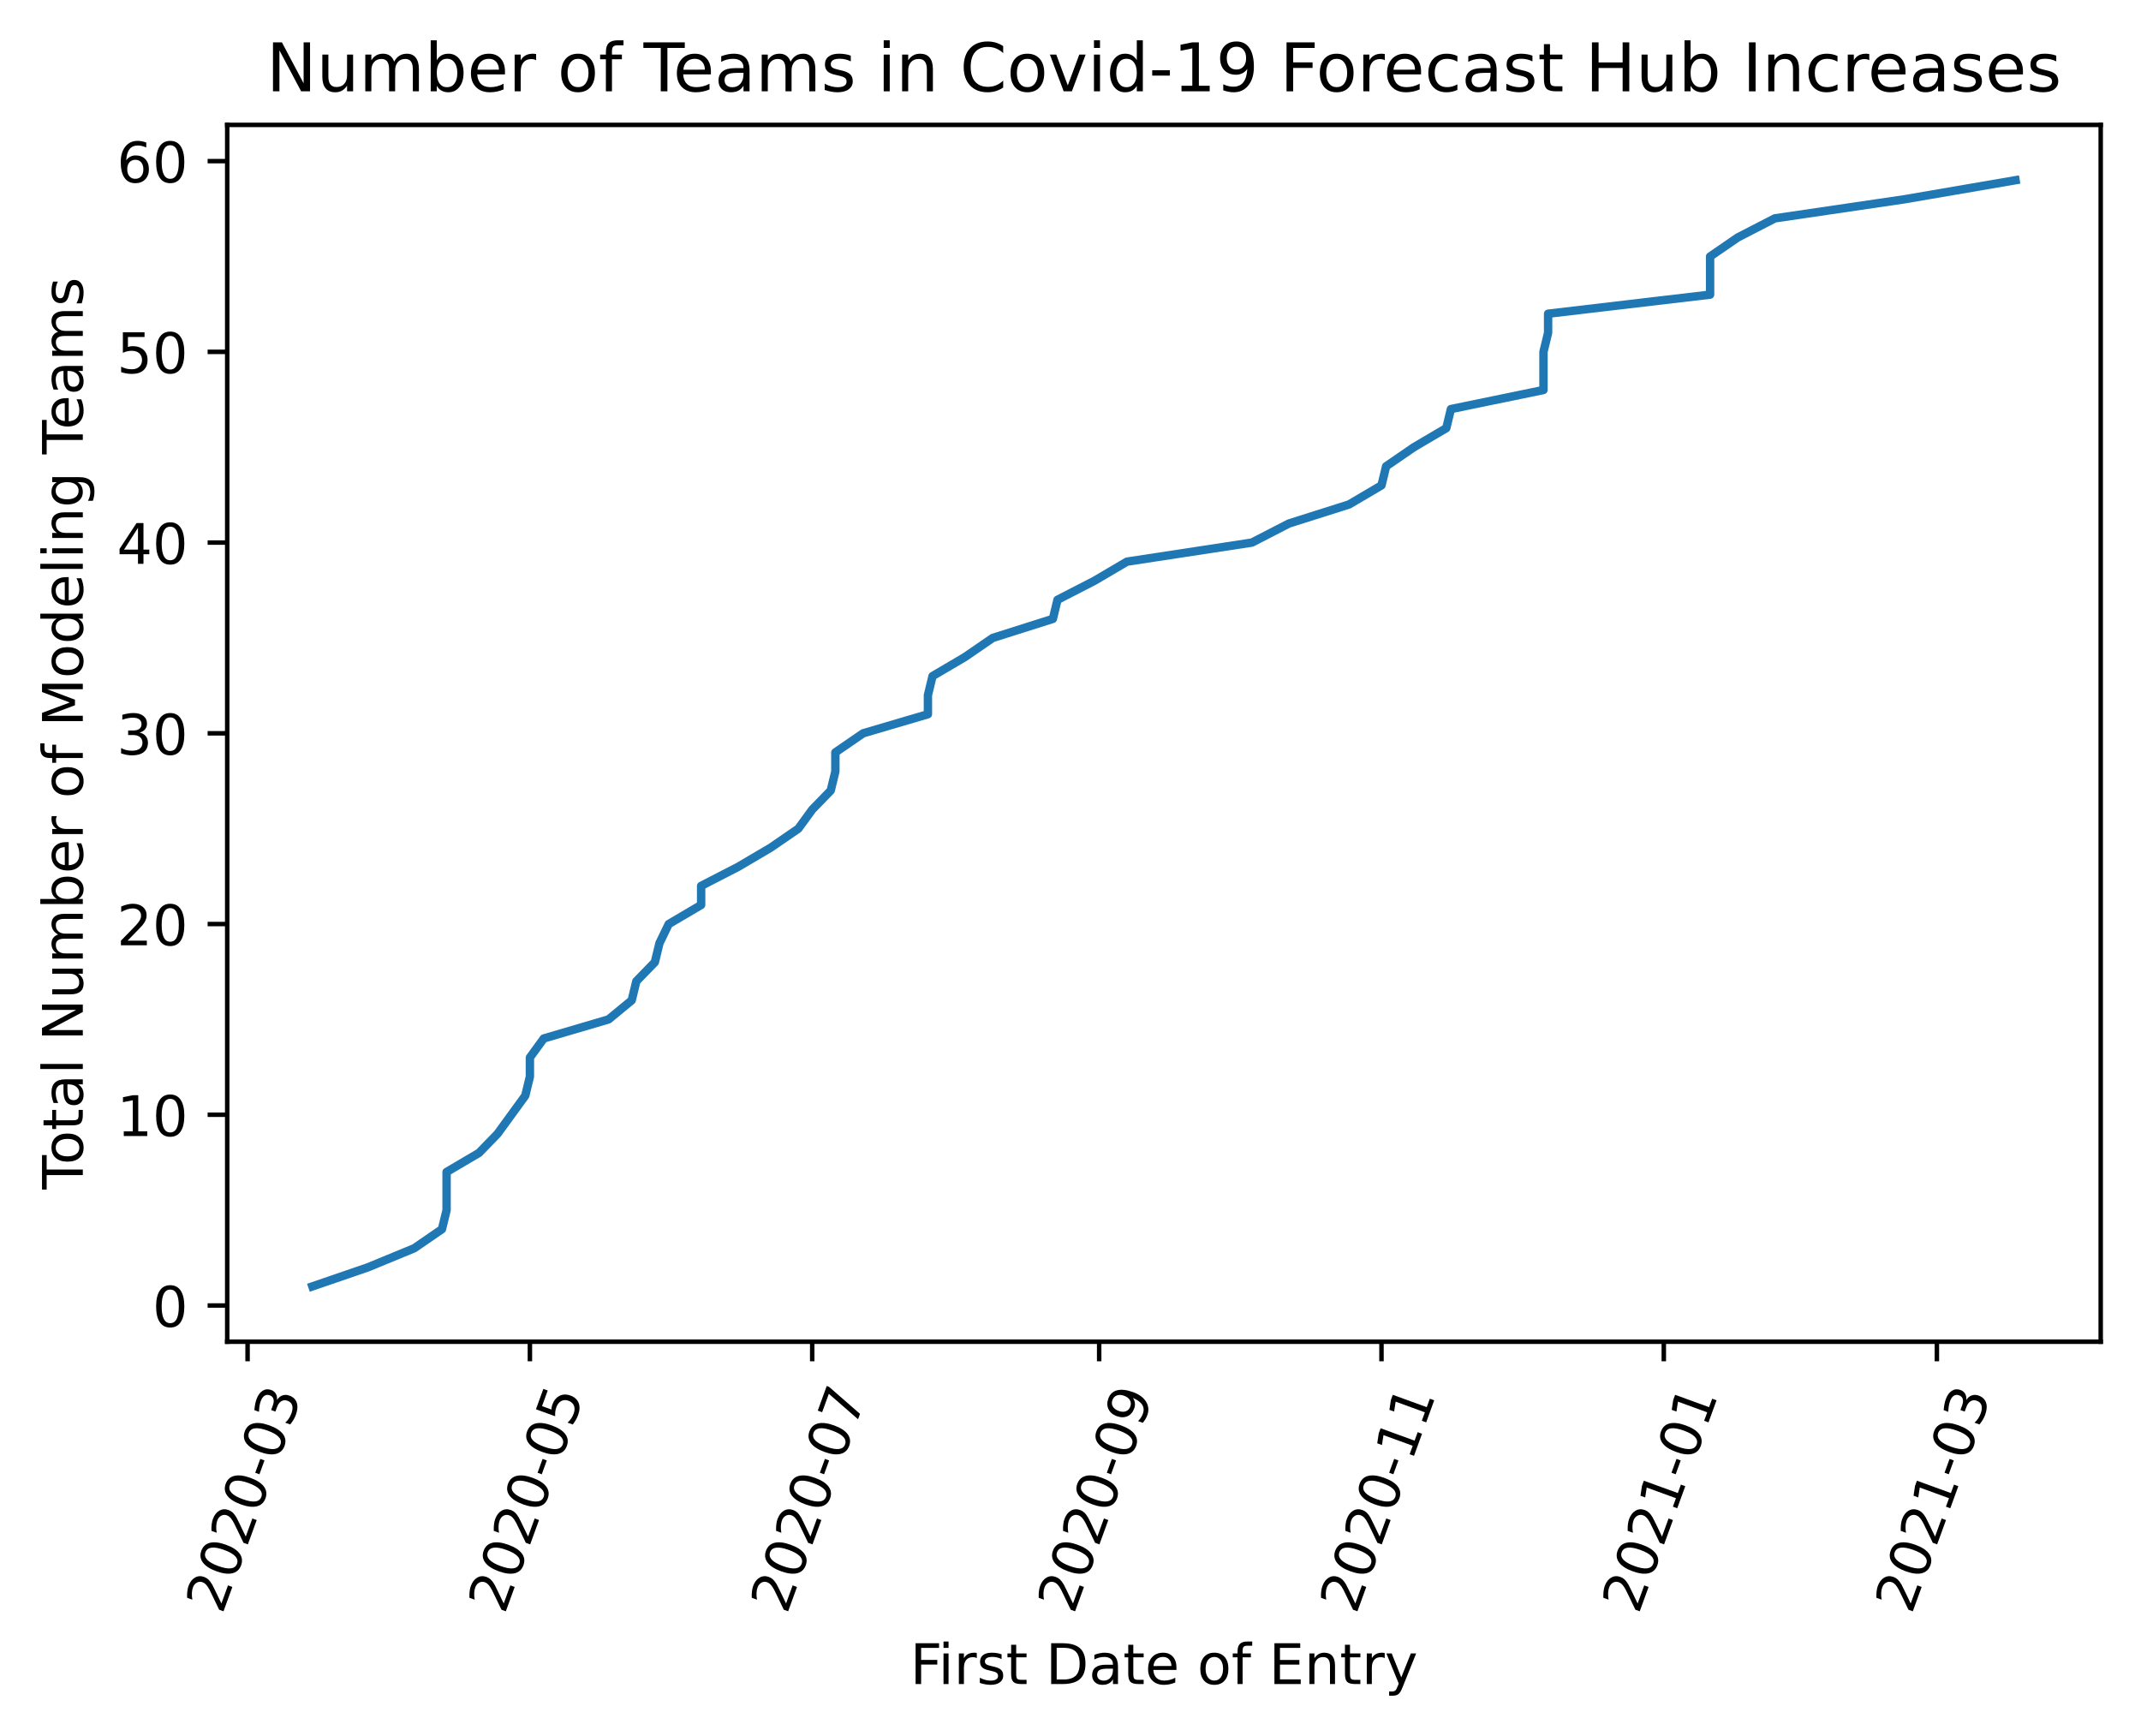
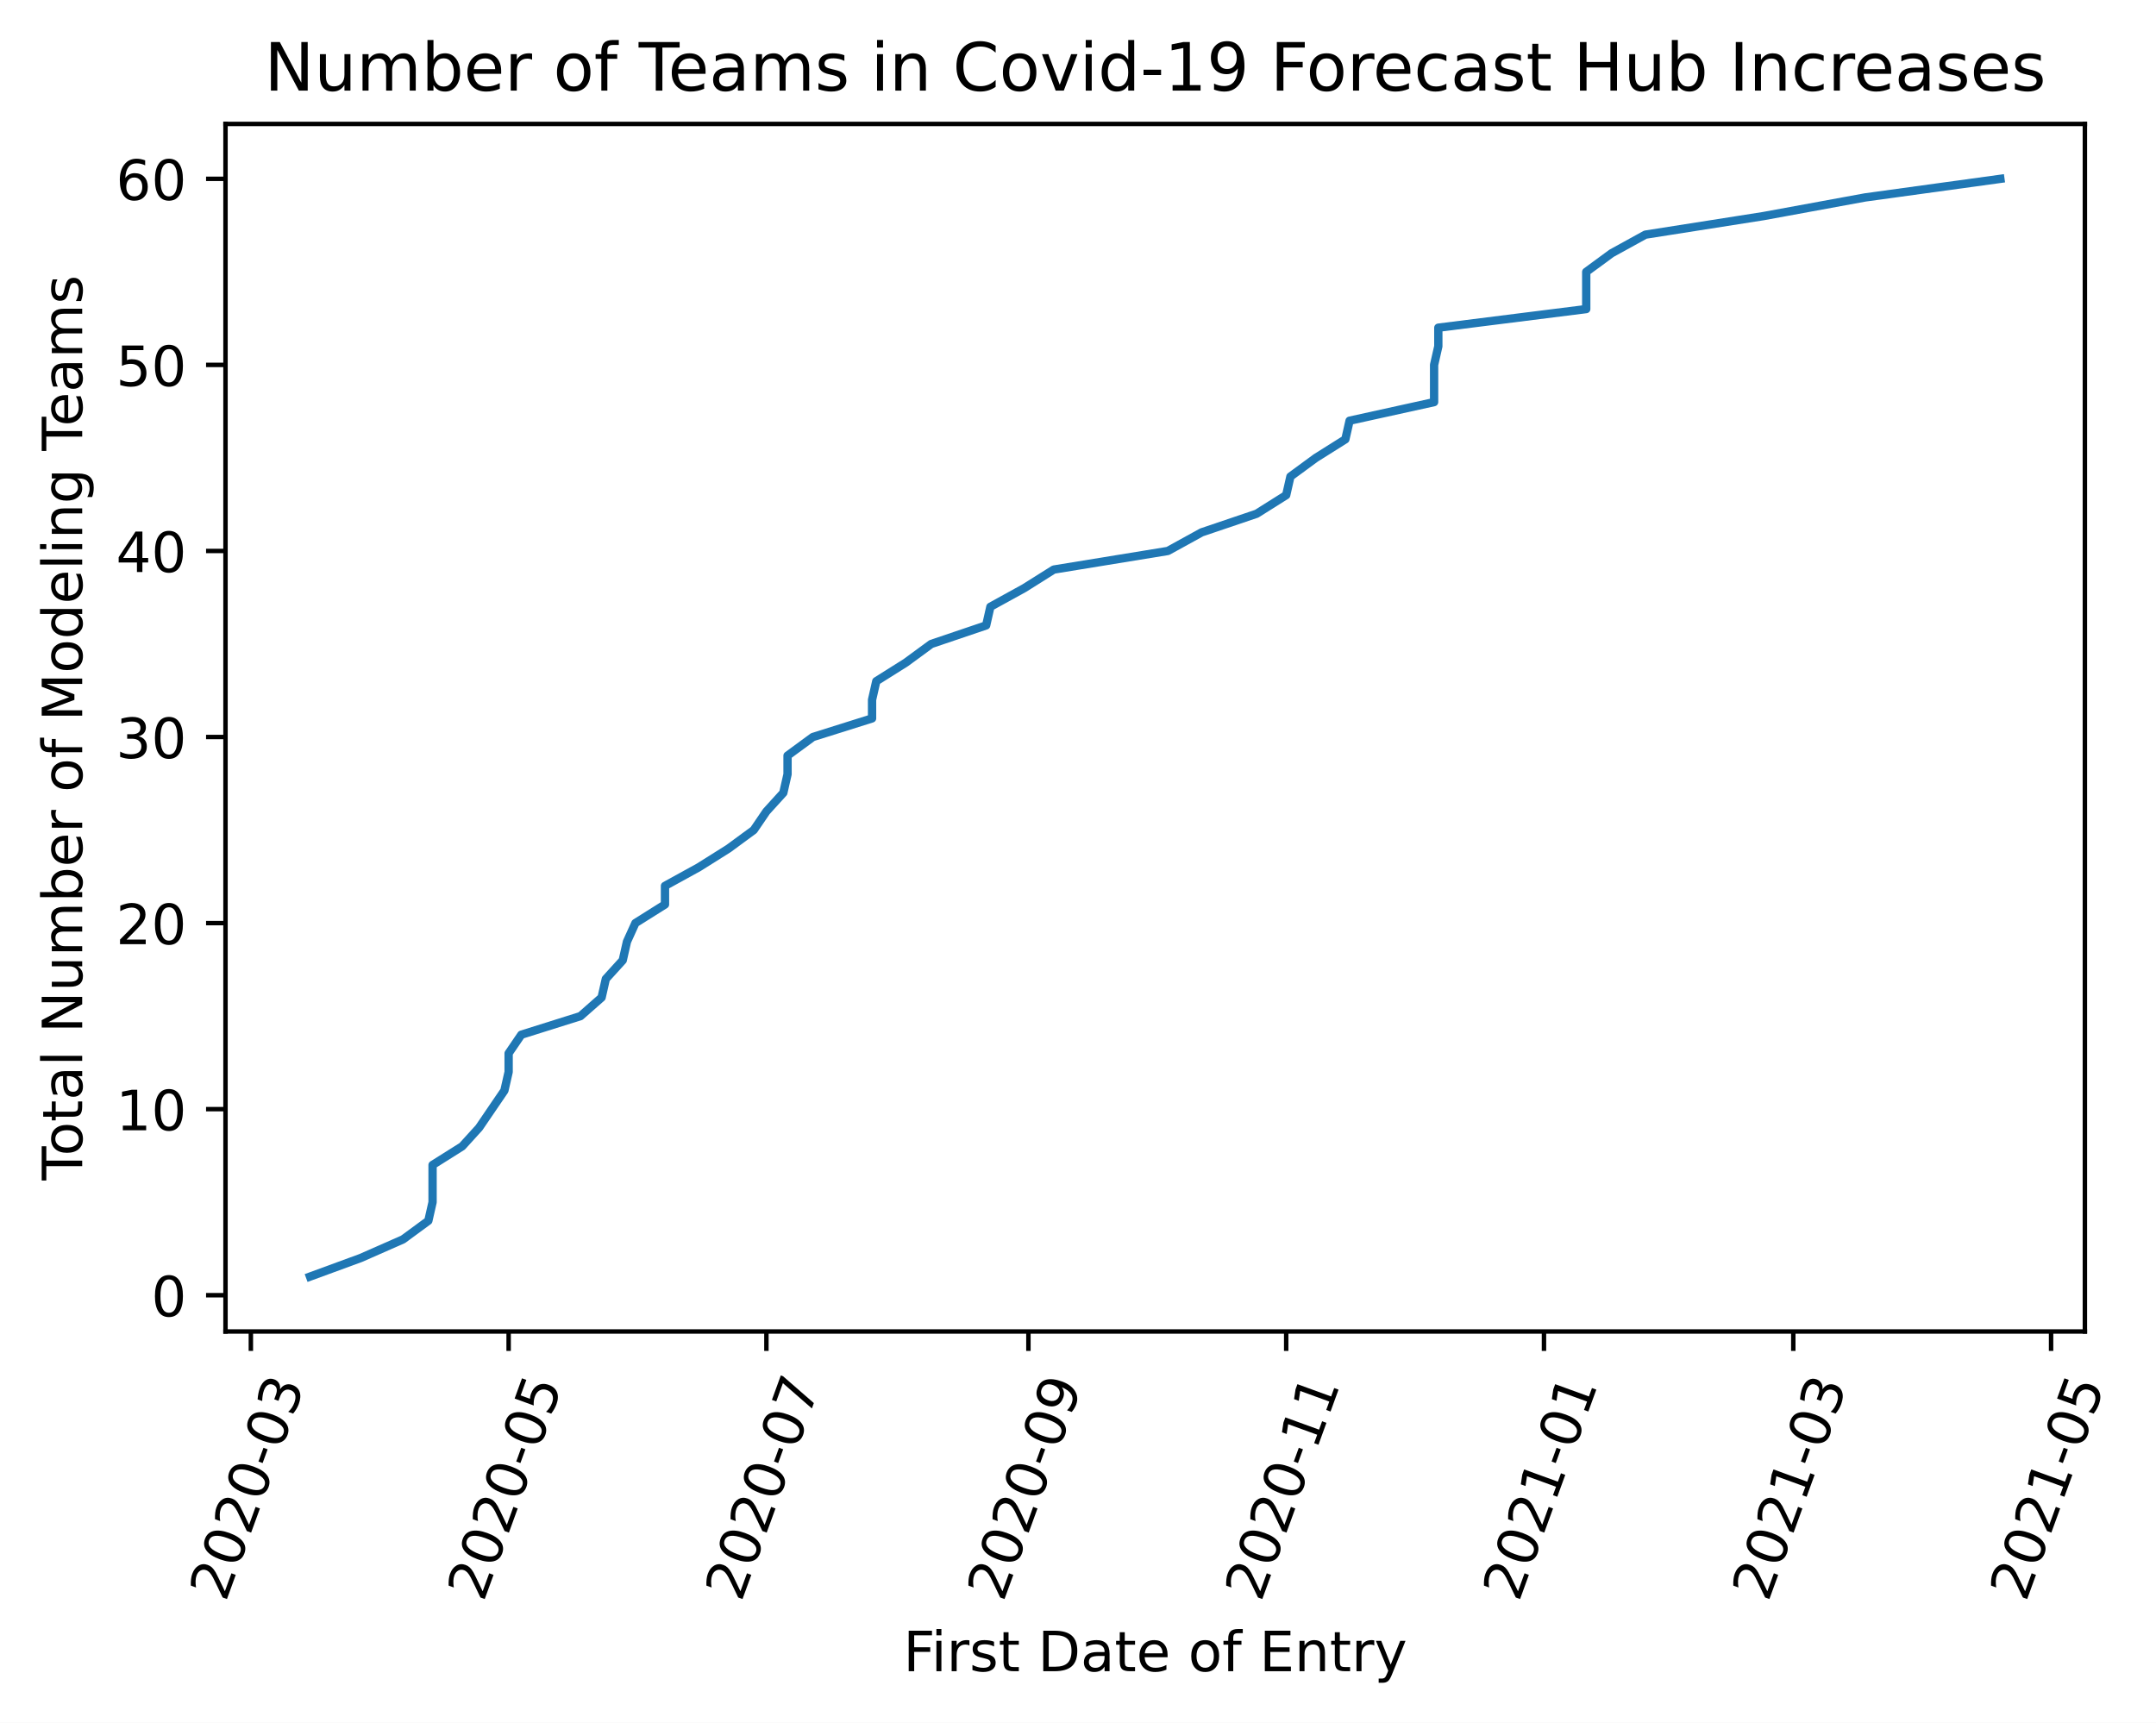
- <svg xmlns="http://www.w3.org/2000/svg" xmlns:xlink="http://www.w3.org/1999/xlink" height="310.209pt" version="1.1" viewBox="0 0 382.603 310.209" width="382.603pt">
+ <svg xmlns="http://www.w3.org/2000/svg" xmlns:xlink="http://www.w3.org/1999/xlink" height="310.209pt" version="1.1" viewBox="0 0 388.208 310.209" width="388.208pt">
  <defs>
    <style type="text/css">
*{stroke-linecap:butt;stroke-linejoin:round;}
  </style>
  </defs>
  <g id="figure_1">
    <g id="patch_1">
-       <path d="M 0 310.209  L 382.603 310.209  L 382.603 0  L 0 0  z " style="fill:#ffffff;" />
+       <path d="M 0 310.209  L 388.208 310.209  L 388.208 0  L 0 0  z " style="fill:#ffffff;" />
    </g>
    <g id="axes_1">
      <g id="patch_2">
        <path d="M 40.603 239.758  L 375.403 239.758  L 375.403 22.318  L 40.603 22.318  z " style="fill:#ffffff;" />
      </g>
      <g id="matplotlib.axis_1">
        <g id="xtick_1">
          <g id="line2d_1">
            <defs>
-               <path d="M 0 0  L 0 3.5  " id="m8ffea16819" style="stroke:#000000;stroke-width:0.8;" />
-             </defs>
-             <g>
-               <use style="stroke:#000000;stroke-width:0.8;" x="44.242" xlink:href="#m8ffea16819" y="239.758" />
+               <path d="M 0 0  L 0 3.5  " id="m1d83403669" style="stroke:#000000;stroke-width:0.8;" />
+             </defs>
+             <g>
+               <use style="stroke:#000000;stroke-width:0.8;" x="45.169" xlink:href="#m1d83403669" y="239.758" />
            </g>
          </g>
          <g id="text_1">
            <defs>
              <path d="M 19.188 8.297  L 53.609 8.297  L 53.609 0  L 7.328 0  L 7.328 8.297  Q 12.938 14.109 22.625 23.891  Q 32.328 33.688 34.812 36.531  Q 39.547 41.844 41.422 45.531  Q 43.312 49.219 43.312 52.781  Q 43.312 58.594 39.234 62.25  Q 35.156 65.922 28.609 65.922  Q 23.969 65.922 18.812 64.312  Q 13.672 62.703 7.812 59.422  L 7.812 69.391  Q 13.766 71.781 18.938 73  Q 24.125 74.219 28.422 74.219  Q 39.75 74.219 46.484 68.547  Q 53.219 62.891 53.219 53.422  Q 53.219 48.922 51.531 44.891  Q 49.859 40.875 45.406 35.406  Q 44.188 33.984 37.641 27.219  Q 31.109 20.453 19.188 8.297  z " id="DejaVuSans-50" />
              <path d="M 31.781 66.406  Q 24.172 66.406 20.328 58.906  Q 16.5 51.422 16.5 36.375  Q 16.5 21.391 20.328 13.891  Q 24.172 6.391 31.781 6.391  Q 39.453 6.391 43.281 13.891  Q 47.125 21.391 47.125 36.375  Q 47.125 51.422 43.281 58.906  Q 39.453 66.406 31.781 66.406  z M 31.781 74.219  Q 44.047 74.219 50.516 64.516  Q 56.984 54.828 56.984 36.375  Q 56.984 17.969 50.516 8.266  Q 44.047 -1.422 31.781 -1.422  Q 19.531 -1.422 13.062 8.266  Q 6.594 17.969 6.594 36.375  Q 6.594 54.828 13.062 64.516  Q 19.531 74.219 31.781 74.219  z " id="DejaVuSans-48" />
              <path d="M 4.891 31.391  L 31.203 31.391  L 31.203 23.391  L 4.891 23.391  z " id="DejaVuSans-45" />
              <path d="M 40.578 39.312  Q 47.656 37.797 51.625 33  Q 55.609 28.219 55.609 21.188  Q 55.609 10.406 48.188 4.484  Q 40.766 -1.422 27.094 -1.422  Q 22.516 -1.422 17.656 -0.516  Q 12.797 0.391 7.625 2.203  L 7.625 11.719  Q 11.719 9.328 16.594 8.109  Q 21.484 6.891 26.812 6.891  Q 36.078 6.891 40.938 10.547  Q 45.797 14.203 45.797 21.188  Q 45.797 27.641 41.281 31.266  Q 36.766 34.906 28.719 34.906  L 20.219 34.906  L 20.219 43.016  L 29.109 43.016  Q 36.375 43.016 40.234 45.922  Q 44.094 48.828 44.094 54.297  Q 44.094 59.906 40.109 62.906  Q 36.141 65.922 28.719 65.922  Q 24.656 65.922 20.016 65.031  Q 15.375 64.156 9.812 62.312  L 9.812 71.094  Q 15.438 72.656 20.344 73.438  Q 25.25 74.219 29.594 74.219  Q 40.828 74.219 47.359 69.109  Q 53.906 64.016 53.906 55.328  Q 53.906 49.266 50.438 45.094  Q 46.969 40.922 40.578 39.312  z " id="DejaVuSans-51" />
            </defs>
-             <g transform="translate(39.68994 288.6199)rotate(-70)scale(0.1 -0.1)">
+             <g transform="translate(40.61626 288.6199)rotate(-70)scale(0.1 -0.1)">
              <use xlink:href="#DejaVuSans-50" />
              <use x="63.623" xlink:href="#DejaVuSans-48" />
              <use x="127.246" xlink:href="#DejaVuSans-50" />
              <use x="190.869" xlink:href="#DejaVuSans-48" />
              <use x="254.492" xlink:href="#DejaVuSans-45" />
              <use x="290.576" xlink:href="#DejaVuSans-48" />
              <use x="354.199" xlink:href="#DejaVuSans-51" />
            </g>
          </g>
        </g>
        <g id="xtick_2">
          <g id="line2d_2">
            <g>
-               <use style="stroke:#000000;stroke-width:0.8;" x="94.694" xlink:href="#m8ffea16819" y="239.758" />
+               <use style="stroke:#000000;stroke-width:0.8;" x="91.584" xlink:href="#m1d83403669" y="239.758" />
            </g>
          </g>
          <g id="text_2">
            <defs>
              <path d="M 10.797 72.906  L 49.516 72.906  L 49.516 64.594  L 19.828 64.594  L 19.828 46.734  Q 21.969 47.469 24.109 47.828  Q 26.266 48.188 28.422 48.188  Q 40.625 48.188 47.75 41.5  Q 54.891 34.812 54.891 23.391  Q 54.891 11.625 47.562 5.094  Q 40.234 -1.422 26.906 -1.422  Q 22.312 -1.422 17.547 -0.641  Q 12.797 0.141 7.719 1.703  L 7.719 11.625  Q 12.109 9.234 16.797 8.062  Q 21.484 6.891 26.703 6.891  Q 35.156 6.891 40.078 11.328  Q 45.016 15.766 45.016 23.391  Q 45.016 31 40.078 35.438  Q 35.156 39.891 26.703 39.891  Q 22.75 39.891 18.812 39.016  Q 14.891 38.141 10.797 36.281  z " id="DejaVuSans-53" />
            </defs>
-             <g transform="translate(90.14152 288.6199)rotate(-70)scale(0.1 -0.1)">
+             <g transform="translate(87.03172 288.6199)rotate(-70)scale(0.1 -0.1)">
              <use xlink:href="#DejaVuSans-50" />
              <use x="63.623" xlink:href="#DejaVuSans-48" />
              <use x="127.246" xlink:href="#DejaVuSans-50" />
              <use x="190.869" xlink:href="#DejaVuSans-48" />
              <use x="254.492" xlink:href="#DejaVuSans-45" />
              <use x="290.576" xlink:href="#DejaVuSans-48" />
              <use x="354.199" xlink:href="#DejaVuSans-53" />
            </g>
          </g>
        </g>
        <g id="xtick_3">
          <g id="line2d_3">
            <g>
-               <use style="stroke:#000000;stroke-width:0.8;" x="145.145" xlink:href="#m8ffea16819" y="239.758" />
+               <use style="stroke:#000000;stroke-width:0.8;" x="137.999" xlink:href="#m1d83403669" y="239.758" />
            </g>
          </g>
          <g id="text_3">
            <defs>
              <path d="M 8.203 72.906  L 55.078 72.906  L 55.078 68.703  L 28.609 0  L 18.312 0  L 43.219 64.594  L 8.203 64.594  z " id="DejaVuSans-55" />
            </defs>
-             <g transform="translate(140.5931 288.6199)rotate(-70)scale(0.1 -0.1)">
+             <g transform="translate(133.4472 288.6199)rotate(-70)scale(0.1 -0.1)">
              <use xlink:href="#DejaVuSans-50" />
              <use x="63.623" xlink:href="#DejaVuSans-48" />
              <use x="127.246" xlink:href="#DejaVuSans-50" />
              <use x="190.869" xlink:href="#DejaVuSans-48" />
              <use x="254.492" xlink:href="#DejaVuSans-45" />
              <use x="290.576" xlink:href="#DejaVuSans-48" />
              <use x="354.199" xlink:href="#DejaVuSans-55" />
            </g>
          </g>
        </g>
        <g id="xtick_4">
          <g id="line2d_4">
            <g>
-               <use style="stroke:#000000;stroke-width:0.8;" x="196.424" xlink:href="#m8ffea16819" y="239.758" />
+               <use style="stroke:#000000;stroke-width:0.8;" x="185.176" xlink:href="#m1d83403669" y="239.758" />
            </g>
          </g>
          <g id="text_4">
            <defs>
              <path d="M 10.984 1.516  L 10.984 10.5  Q 14.703 8.734 18.5 7.812  Q 22.312 6.891 25.984 6.891  Q 35.75 6.891 40.891 13.453  Q 46.047 20.016 46.781 33.406  Q 43.953 29.203 39.594 26.953  Q 35.25 24.703 29.984 24.703  Q 19.047 24.703 12.672 31.312  Q 6.297 37.938 6.297 49.422  Q 6.297 60.641 12.938 67.422  Q 19.578 74.219 30.609 74.219  Q 43.266 74.219 49.922 64.516  Q 56.594 54.828 56.594 36.375  Q 56.594 19.141 48.406 8.859  Q 40.234 -1.422 26.422 -1.422  Q 22.703 -1.422 18.891 -0.688  Q 15.094 0.047 10.984 1.516  z M 30.609 32.422  Q 37.25 32.422 41.125 36.953  Q 45.016 41.5 45.016 49.422  Q 45.016 57.281 41.125 61.844  Q 37.25 66.406 30.609 66.406  Q 23.969 66.406 20.094 61.844  Q 16.219 57.281 16.219 49.422  Q 16.219 41.5 20.094 36.953  Q 23.969 32.422 30.609 32.422  z " id="DejaVuSans-57" />
            </defs>
-             <g transform="translate(191.8718 288.6199)rotate(-70)scale(0.1 -0.1)">
+             <g transform="translate(180.6235 288.6199)rotate(-70)scale(0.1 -0.1)">
              <use xlink:href="#DejaVuSans-50" />
              <use x="63.623" xlink:href="#DejaVuSans-48" />
              <use x="127.246" xlink:href="#DejaVuSans-50" />
              <use x="190.869" xlink:href="#DejaVuSans-48" />
              <use x="254.492" xlink:href="#DejaVuSans-45" />
              <use x="290.576" xlink:href="#DejaVuSans-48" />
              <use x="354.199" xlink:href="#DejaVuSans-57" />
            </g>
          </g>
        </g>
        <g id="xtick_5">
          <g id="line2d_5">
            <g>
-               <use style="stroke:#000000;stroke-width:0.8;" x="246.876" xlink:href="#m8ffea16819" y="239.758" />
+               <use style="stroke:#000000;stroke-width:0.8;" x="231.591" xlink:href="#m1d83403669" y="239.758" />
            </g>
          </g>
          <g id="text_5">
            <defs>
              <path d="M 12.406 8.297  L 28.516 8.297  L 28.516 63.922  L 10.984 60.406  L 10.984 69.391  L 28.422 72.906  L 38.281 72.906  L 38.281 8.297  L 54.391 8.297  L 54.391 0  L 12.406 0  z " id="DejaVuSans-49" />
            </defs>
-             <g transform="translate(242.3233 288.6199)rotate(-70)scale(0.1 -0.1)">
+             <g transform="translate(227.039 288.6199)rotate(-70)scale(0.1 -0.1)">
              <use xlink:href="#DejaVuSans-50" />
              <use x="63.623" xlink:href="#DejaVuSans-48" />
              <use x="127.246" xlink:href="#DejaVuSans-50" />
              <use x="190.869" xlink:href="#DejaVuSans-48" />
              <use x="254.492" xlink:href="#DejaVuSans-45" />
              <use x="290.576" xlink:href="#DejaVuSans-49" />
              <use x="354.199" xlink:href="#DejaVuSans-49" />
            </g>
          </g>
        </g>
        <g id="xtick_6">
          <g id="line2d_6">
            <g>
-               <use style="stroke:#000000;stroke-width:0.8;" x="297.327" xlink:href="#m8ffea16819" y="239.758" />
+               <use style="stroke:#000000;stroke-width:0.8;" x="278.007" xlink:href="#m1d83403669" y="239.758" />
            </g>
          </g>
          <g id="text_6">
-             <g transform="translate(292.7749 288.6199)rotate(-70)scale(0.1 -0.1)">
+             <g transform="translate(273.4544 288.6199)rotate(-70)scale(0.1 -0.1)">
              <use xlink:href="#DejaVuSans-50" />
              <use x="63.623" xlink:href="#DejaVuSans-48" />
              <use x="127.246" xlink:href="#DejaVuSans-50" />
              <use x="190.869" xlink:href="#DejaVuSans-49" />
              <use x="254.492" xlink:href="#DejaVuSans-45" />
              <use x="290.576" xlink:href="#DejaVuSans-48" />
              <use x="354.199" xlink:href="#DejaVuSans-49" />
            </g>
          </g>
        </g>
        <g id="xtick_7">
          <g id="line2d_7">
            <g>
-               <use style="stroke:#000000;stroke-width:0.8;" x="346.125" xlink:href="#m8ffea16819" y="239.758" />
+               <use style="stroke:#000000;stroke-width:0.8;" x="322.9" xlink:href="#m1d83403669" y="239.758" />
            </g>
          </g>
          <g id="text_7">
-             <g transform="translate(341.5723 288.6199)rotate(-70)scale(0.1 -0.1)">
+             <g transform="translate(318.3481 288.6199)rotate(-70)scale(0.1 -0.1)">
              <use xlink:href="#DejaVuSans-50" />
              <use x="63.623" xlink:href="#DejaVuSans-48" />
              <use x="127.246" xlink:href="#DejaVuSans-50" />
              <use x="190.869" xlink:href="#DejaVuSans-49" />
              <use x="254.492" xlink:href="#DejaVuSans-45" />
              <use x="290.576" xlink:href="#DejaVuSans-48" />
              <use x="354.199" xlink:href="#DejaVuSans-51" />
            </g>
          </g>
        </g>
-         <g id="text_8">
+         <g id="xtick_8">
+           <g id="line2d_8">
+             <g>
+               <use style="stroke:#000000;stroke-width:0.8;" x="369.316" xlink:href="#m1d83403669" y="239.758" />
+             </g>
+           </g>
+           <g id="text_8">
+             <g transform="translate(364.7635 288.6199)rotate(-70)scale(0.1 -0.1)">
+               <use xlink:href="#DejaVuSans-50" />
+               <use x="63.623" xlink:href="#DejaVuSans-48" />
+               <use x="127.246" xlink:href="#DejaVuSans-50" />
+               <use x="190.869" xlink:href="#DejaVuSans-49" />
+               <use x="254.492" xlink:href="#DejaVuSans-45" />
+               <use x="290.576" xlink:href="#DejaVuSans-48" />
+               <use x="354.199" xlink:href="#DejaVuSans-53" />
+             </g>
+           </g>
+         </g>
+         <g id="text_9">
          <defs>
            <path d="M 9.812 72.906  L 51.703 72.906  L 51.703 64.594  L 19.672 64.594  L 19.672 43.109  L 48.578 43.109  L 48.578 34.812  L 19.672 34.812  L 19.672 0  L 9.812 0  z " id="DejaVuSans-70" />
            <path d="M 9.422 54.688  L 18.406 54.688  L 18.406 0  L 9.422 0  z M 9.422 75.984  L 18.406 75.984  L 18.406 64.594  L 9.422 64.594  z " id="DejaVuSans-105" />
            <path d="M 41.109 46.297  Q 39.594 47.172 37.812 47.578  Q 36.031 48 33.891 48  Q 26.266 48 22.188 43.047  Q 18.109 38.094 18.109 28.812  L 18.109 0  L 9.078 0  L 9.078 54.688  L 18.109 54.688  L 18.109 46.188  Q 20.953 51.172 25.484 53.578  Q 30.031 56 36.531 56  Q 37.453 56 38.578 55.875  Q 39.703 55.766 41.062 55.516  z " id="DejaVuSans-114" />
            <path d="M 44.281 53.078  L 44.281 44.578  Q 40.484 46.531 36.375 47.5  Q 32.281 48.484 27.875 48.484  Q 21.188 48.484 17.844 46.438  Q 14.5 44.391 14.5 40.281  Q 14.5 37.156 16.891 35.375  Q 19.281 33.594 26.516 31.984  L 29.594 31.297  Q 39.156 29.25 43.188 25.516  Q 47.219 21.781 47.219 15.094  Q 47.219 7.469 41.188 3.016  Q 35.156 -1.422 24.609 -1.422  Q 20.219 -1.422 15.453 -0.562  Q 10.688 0.297 5.422 2  L 5.422 11.281  Q 10.406 8.688 15.234 7.391  Q 20.062 6.109 24.812 6.109  Q 31.156 6.109 34.562 8.281  Q 37.984 10.453 37.984 14.406  Q 37.984 18.062 35.516 20.016  Q 33.062 21.969 24.703 23.781  L 21.578 24.516  Q 13.234 26.266 9.516 29.906  Q 5.812 33.547 5.812 39.891  Q 5.812 47.609 11.281 51.797  Q 16.75 56 26.812 56  Q 31.781 56 36.172 55.266  Q 40.578 54.547 44.281 53.078  z " id="DejaVuSans-115" />
            <path d="M 18.312 70.219  L 18.312 54.688  L 36.812 54.688  L 36.812 47.703  L 18.312 47.703  L 18.312 18.016  Q 18.312 11.328 20.141 9.422  Q 21.969 7.516 27.594 7.516  L 36.812 7.516  L 36.812 0  L 27.594 0  Q 17.188 0 13.234 3.875  Q 9.281 7.766 9.281 18.016  L 9.281 47.703  L 2.688 47.703  L 2.688 54.688  L 9.281 54.688  L 9.281 70.219  z " id="DejaVuSans-116" />
            <path id="DejaVuSans-32" />
            <path d="M 19.672 64.797  L 19.672 8.109  L 31.594 8.109  Q 46.688 8.109 53.688 14.938  Q 60.688 21.781 60.688 36.531  Q 60.688 51.172 53.688 57.984  Q 46.688 64.797 31.594 64.797  z M 9.812 72.906  L 30.078 72.906  Q 51.266 72.906 61.172 64.094  Q 71.094 55.281 71.094 36.531  Q 71.094 17.672 61.125 8.828  Q 51.172 0 30.078 0  L 9.812 0  z " id="DejaVuSans-68" />
            <path d="M 34.281 27.484  Q 23.391 27.484 19.188 25  Q 14.984 22.516 14.984 16.5  Q 14.984 11.719 18.141 8.906  Q 21.297 6.109 26.703 6.109  Q 34.188 6.109 38.703 11.406  Q 43.219 16.703 43.219 25.484  L 43.219 27.484  z M 52.203 31.203  L 52.203 0  L 43.219 0  L 43.219 8.297  Q 40.141 3.328 35.547 0.953  Q 30.953 -1.422 24.312 -1.422  Q 15.922 -1.422 10.953 3.297  Q 6 8.016 6 15.922  Q 6 25.141 12.172 29.828  Q 18.359 34.516 30.609 34.516  L 43.219 34.516  L 43.219 35.406  Q 43.219 41.609 39.141 45  Q 35.062 48.391 27.688 48.391  Q 23 48.391 18.547 47.266  Q 14.109 46.141 10.016 43.891  L 10.016 52.203  Q 14.938 54.109 19.578 55.047  Q 24.219 56 28.609 56  Q 40.484 56 46.344 49.844  Q 52.203 43.703 52.203 31.203  z " id="DejaVuSans-97" />
            <path d="M 56.203 29.594  L 56.203 25.203  L 14.891 25.203  Q 15.484 15.922 20.484 11.062  Q 25.484 6.203 34.422 6.203  Q 39.594 6.203 44.453 7.469  Q 49.312 8.734 54.109 11.281  L 54.109 2.781  Q 49.266 0.734 44.188 -0.344  Q 39.109 -1.422 33.891 -1.422  Q 20.797 -1.422 13.156 6.188  Q 5.516 13.812 5.516 26.812  Q 5.516 40.234 12.766 48.109  Q 20.016 56 32.328 56  Q 43.359 56 49.781 48.891  Q 56.203 41.797 56.203 29.594  z M 47.219 32.234  Q 47.125 39.594 43.094 43.984  Q 39.062 48.391 32.422 48.391  Q 24.906 48.391 20.391 44.141  Q 15.875 39.891 15.188 32.172  z " id="DejaVuSans-101" />
            <path d="M 30.609 48.391  Q 23.391 48.391 19.188 42.75  Q 14.984 37.109 14.984 27.297  Q 14.984 17.484 19.156 11.844  Q 23.344 6.203 30.609 6.203  Q 37.797 6.203 41.984 11.859  Q 46.188 17.531 46.188 27.297  Q 46.188 37.016 41.984 42.703  Q 37.797 48.391 30.609 48.391  z M 30.609 56  Q 42.328 56 49.016 48.375  Q 55.719 40.766 55.719 27.297  Q 55.719 13.875 49.016 6.219  Q 42.328 -1.422 30.609 -1.422  Q 18.844 -1.422 12.172 6.219  Q 5.516 13.875 5.516 27.297  Q 5.516 40.766 12.172 48.375  Q 18.844 56 30.609 56  z " id="DejaVuSans-111" />
            <path d="M 37.109 75.984  L 37.109 68.5  L 28.516 68.5  Q 23.688 68.5 21.797 66.547  Q 19.922 64.594 19.922 59.516  L 19.922 54.688  L 34.719 54.688  L 34.719 47.703  L 19.922 47.703  L 19.922 0  L 10.891 0  L 10.891 47.703  L 2.297 47.703  L 2.297 54.688  L 10.891 54.688  L 10.891 58.5  Q 10.891 67.625 15.141 71.797  Q 19.391 75.984 28.609 75.984  z " id="DejaVuSans-102" />
            <path d="M 9.812 72.906  L 55.906 72.906  L 55.906 64.594  L 19.672 64.594  L 19.672 43.016  L 54.391 43.016  L 54.391 34.719  L 19.672 34.719  L 19.672 8.297  L 56.781 8.297  L 56.781 0  L 9.812 0  z " id="DejaVuSans-69" />
            <path d="M 54.891 33.016  L 54.891 0  L 45.906 0  L 45.906 32.719  Q 45.906 40.484 42.875 44.328  Q 39.844 48.188 33.797 48.188  Q 26.516 48.188 22.312 43.547  Q 18.109 38.922 18.109 30.906  L 18.109 0  L 9.078 0  L 9.078 54.688  L 18.109 54.688  L 18.109 46.188  Q 21.344 51.125 25.703 53.562  Q 30.078 56 35.797 56  Q 45.219 56 50.047 50.172  Q 54.891 44.344 54.891 33.016  z " id="DejaVuSans-110" />
            <path d="M 32.172 -5.078  Q 28.375 -14.844 24.75 -17.812  Q 21.141 -20.797 15.094 -20.797  L 7.906 -20.797  L 7.906 -13.281  L 13.188 -13.281  Q 16.891 -13.281 18.938 -11.516  Q 21 -9.766 23.484 -3.219  L 25.094 0.875  L 2.984 54.688  L 12.5 54.688  L 29.594 11.922  L 46.688 54.688  L 56.203 54.688  z " id="DejaVuSans-121" />
          </defs>
          <g transform="translate(162.6398 300.9297)scale(0.1 -0.1)">
            <use xlink:href="#DejaVuSans-70" />
            <use x="50.27" xlink:href="#DejaVuSans-105" />
            <use x="78.053" xlink:href="#DejaVuSans-114" />
            <use x="119.166" xlink:href="#DejaVuSans-115" />
            <use x="171.266" xlink:href="#DejaVuSans-116" />
            <use x="210.475" xlink:href="#DejaVuSans-32" />
            <use x="242.262" xlink:href="#DejaVuSans-68" />
            <use x="319.264" xlink:href="#DejaVuSans-97" />
            <use x="380.543" xlink:href="#DejaVuSans-116" />
            <use x="419.752" xlink:href="#DejaVuSans-101" />
            <use x="481.275" xlink:href="#DejaVuSans-32" />
            <use x="513.062" xlink:href="#DejaVuSans-111" />
            <use x="574.244" xlink:href="#DejaVuSans-102" />
            <use x="609.449" xlink:href="#DejaVuSans-32" />
            <use x="641.236" xlink:href="#DejaVuSans-69" />
            <use x="704.42" xlink:href="#DejaVuSans-110" />
            <use x="767.799" xlink:href="#DejaVuSans-116" />
            <use x="807.008" xlink:href="#DejaVuSans-114" />
            <use x="848.121" xlink:href="#DejaVuSans-121" />
          </g>
        </g>
      </g>
      <g id="matplotlib.axis_2">
        <g id="ytick_1">
-           <g id="line2d_8">
-             <defs>
-               <path d="M 0 0  L -3.5 0  " id="m882d2670e8" style="stroke:#000000;stroke-width:0.8;" />
-             </defs>
-             <g>
-               <use style="stroke:#000000;stroke-width:0.8;" x="40.603" xlink:href="#m882d2670e8" y="233.283" />
-             </g>
-           </g>
-           <g id="text_9">
-             <g transform="translate(27.24063 237.0819)scale(0.1 -0.1)">
+           <g id="line2d_9">
+             <defs>
+               <path d="M 0 0  L -3.5 0  " id="md2565711a2" style="stroke:#000000;stroke-width:0.8;" />
+             </defs>
+             <g>
+               <use style="stroke:#000000;stroke-width:0.8;" x="40.603" xlink:href="#md2565711a2" y="233.225" />
+             </g>
+           </g>
+           <g id="text_10">
+             <g transform="translate(27.24063 237.0241)scale(0.1 -0.1)">
              <use xlink:href="#DejaVuSans-48" />
            </g>
          </g>
        </g>
        <g id="ytick_2">
-           <g id="line2d_9">
-             <g>
-               <use style="stroke:#000000;stroke-width:0.8;" x="40.603" xlink:href="#m882d2670e8" y="199.201" />
-             </g>
-           </g>
-           <g id="text_10">
-             <g transform="translate(20.87813 203.0004)scale(0.1 -0.1)">
+           <g id="line2d_10">
+             <g>
+               <use style="stroke:#000000;stroke-width:0.8;" x="40.603" xlink:href="#md2565711a2" y="199.721" />
+             </g>
+           </g>
+           <g id="text_11">
+             <g transform="translate(20.87813 203.5202)scale(0.1 -0.1)">
              <use xlink:href="#DejaVuSans-49" />
              <use x="63.623" xlink:href="#DejaVuSans-48" />
            </g>
          </g>
        </g>
        <g id="ytick_3">
-           <g id="line2d_10">
-             <g>
-               <use style="stroke:#000000;stroke-width:0.8;" x="40.603" xlink:href="#m882d2670e8" y="165.12" />
-             </g>
-           </g>
-           <g id="text_11">
-             <g transform="translate(20.87813 168.9188)scale(0.1 -0.1)">
+           <g id="line2d_11">
+             <g>
+               <use style="stroke:#000000;stroke-width:0.8;" x="40.603" xlink:href="#md2565711a2" y="166.217" />
+             </g>
+           </g>
+           <g id="text_12">
+             <g transform="translate(20.87813 170.0164)scale(0.1 -0.1)">
              <use xlink:href="#DejaVuSans-50" />
              <use x="63.623" xlink:href="#DejaVuSans-48" />
            </g>
          </g>
        </g>
        <g id="ytick_4">
-           <g id="line2d_11">
-             <g>
-               <use style="stroke:#000000;stroke-width:0.8;" x="40.603" xlink:href="#m882d2670e8" y="131.038" />
-             </g>
-           </g>
-           <g id="text_12">
-             <g transform="translate(20.87813 134.8373)scale(0.1 -0.1)">
+           <g id="line2d_12">
+             <g>
+               <use style="stroke:#000000;stroke-width:0.8;" x="40.603" xlink:href="#md2565711a2" y="132.713" />
+             </g>
+           </g>
+           <g id="text_13">
+             <g transform="translate(20.87813 136.5125)scale(0.1 -0.1)">
              <use xlink:href="#DejaVuSans-51" />
              <use x="63.623" xlink:href="#DejaVuSans-48" />
            </g>
          </g>
        </g>
        <g id="ytick_5">
-           <g id="line2d_12">
-             <g>
-               <use style="stroke:#000000;stroke-width:0.8;" x="40.603" xlink:href="#m882d2670e8" y="96.957" />
-             </g>
-           </g>
-           <g id="text_13">
+           <g id="line2d_13">
+             <g>
+               <use style="stroke:#000000;stroke-width:0.8;" x="40.603" xlink:href="#md2565711a2" y="99.209" />
+             </g>
+           </g>
+           <g id="text_14">
            <defs>
              <path d="M 37.797 64.312  L 12.891 25.391  L 37.797 25.391  z M 35.203 72.906  L 47.609 72.906  L 47.609 25.391  L 58.016 25.391  L 58.016 17.188  L 47.609 17.188  L 47.609 0  L 37.797 0  L 37.797 17.188  L 4.891 17.188  L 4.891 26.703  z " id="DejaVuSans-52" />
            </defs>
-             <g transform="translate(20.87813 100.7558)scale(0.1 -0.1)">
+             <g transform="translate(20.87813 103.0087)scale(0.1 -0.1)">
              <use xlink:href="#DejaVuSans-52" />
              <use x="63.623" xlink:href="#DejaVuSans-48" />
            </g>
          </g>
        </g>
        <g id="ytick_6">
-           <g id="line2d_13">
-             <g>
-               <use style="stroke:#000000;stroke-width:0.8;" x="40.603" xlink:href="#m882d2670e8" y="62.875" />
-             </g>
-           </g>
-           <g id="text_14">
-             <g transform="translate(20.87813 66.67433)scale(0.1 -0.1)">
+           <g id="line2d_14">
+             <g>
+               <use style="stroke:#000000;stroke-width:0.8;" x="40.603" xlink:href="#md2565711a2" y="65.706" />
+             </g>
+           </g>
+           <g id="text_15">
+             <g transform="translate(20.87813 69.50483)scale(0.1 -0.1)">
              <use xlink:href="#DejaVuSans-53" />
              <use x="63.623" xlink:href="#DejaVuSans-48" />
            </g>
          </g>
        </g>
        <g id="ytick_7">
-           <g id="line2d_14">
-             <g>
-               <use style="stroke:#000000;stroke-width:0.8;" x="40.603" xlink:href="#m882d2670e8" y="28.794" />
-             </g>
-           </g>
-           <g id="text_15">
+           <g id="line2d_15">
+             <g>
+               <use style="stroke:#000000;stroke-width:0.8;" x="40.603" xlink:href="#md2565711a2" y="32.202" />
+             </g>
+           </g>
+           <g id="text_16">
            <defs>
              <path d="M 33.016 40.375  Q 26.375 40.375 22.484 35.828  Q 18.609 31.297 18.609 23.391  Q 18.609 15.531 22.484 10.953  Q 26.375 6.391 33.016 6.391  Q 39.656 6.391 43.531 10.953  Q 47.406 15.531 47.406 23.391  Q 47.406 31.297 43.531 35.828  Q 39.656 40.375 33.016 40.375  z M 52.594 71.297  L 52.594 62.312  Q 48.875 64.062 45.094 64.984  Q 41.312 65.922 37.594 65.922  Q 27.828 65.922 22.672 59.328  Q 17.531 52.734 16.797 39.406  Q 19.672 43.656 24.016 45.922  Q 28.375 48.188 33.594 48.188  Q 44.578 48.188 50.953 41.516  Q 57.328 34.859 57.328 23.391  Q 57.328 12.156 50.688 5.359  Q 44.047 -1.422 33.016 -1.422  Q 20.359 -1.422 13.672 8.266  Q 6.984 17.969 6.984 36.375  Q 6.984 53.656 15.188 63.938  Q 23.391 74.219 37.203 74.219  Q 40.922 74.219 44.703 73.484  Q 48.484 72.75 52.594 71.297  z " id="DejaVuSans-54" />
            </defs>
-             <g transform="translate(20.87813 32.59283)scale(0.1 -0.1)">
+             <g transform="translate(20.87813 36.00098)scale(0.1 -0.1)">
              <use xlink:href="#DejaVuSans-54" />
              <use x="63.623" xlink:href="#DejaVuSans-48" />
            </g>
          </g>
        </g>
-         <g id="text_16">
+         <g id="text_17">
          <defs>
            <path d="M -0.297 72.906  L 61.375 72.906  L 61.375 64.594  L 35.5 64.594  L 35.5 0  L 25.594 0  L 25.594 64.594  L -0.297 64.594  z " id="DejaVuSans-84" />
            <path d="M 9.422 75.984  L 18.406 75.984  L 18.406 0  L 9.422 0  z " id="DejaVuSans-108" />
            <path d="M 9.812 72.906  L 23.094 72.906  L 55.422 11.922  L 55.422 72.906  L 64.984 72.906  L 64.984 0  L 51.703 0  L 19.391 60.984  L 19.391 0  L 9.812 0  z " id="DejaVuSans-78" />
            <path d="M 8.5 21.578  L 8.5 54.688  L 17.484 54.688  L 17.484 21.922  Q 17.484 14.156 20.5 10.266  Q 23.531 6.391 29.594 6.391  Q 36.859 6.391 41.078 11.031  Q 45.312 15.672 45.312 23.688  L 45.312 54.688  L 54.297 54.688  L 54.297 0  L 45.312 0  L 45.312 8.406  Q 42.047 3.422 37.719 1  Q 33.406 -1.422 27.688 -1.422  Q 18.266 -1.422 13.375 4.438  Q 8.5 10.297 8.5 21.578  z M 31.109 56  z " id="DejaVuSans-117" />
            <path d="M 52 44.188  Q 55.375 50.25 60.062 53.125  Q 64.75 56 71.094 56  Q 79.641 56 84.281 50.016  Q 88.922 44.047 88.922 33.016  L 88.922 0  L 79.891 0  L 79.891 32.719  Q 79.891 40.578 77.094 44.375  Q 74.312 48.188 68.609 48.188  Q 61.625 48.188 57.562 43.547  Q 53.516 38.922 53.516 30.906  L 53.516 0  L 44.484 0  L 44.484 32.719  Q 44.484 40.625 41.703 44.406  Q 38.922 48.188 33.109 48.188  Q 26.219 48.188 22.156 43.531  Q 18.109 38.875 18.109 30.906  L 18.109 0  L 9.078 0  L 9.078 54.688  L 18.109 54.688  L 18.109 46.188  Q 21.188 51.219 25.484 53.609  Q 29.781 56 35.688 56  Q 41.656 56 45.828 52.969  Q 50 49.953 52 44.188  z " id="DejaVuSans-109" />
            <path d="M 48.688 27.297  Q 48.688 37.203 44.609 42.844  Q 40.531 48.484 33.406 48.484  Q 26.266 48.484 22.188 42.844  Q 18.109 37.203 18.109 27.297  Q 18.109 17.391 22.188 11.75  Q 26.266 6.109 33.406 6.109  Q 40.531 6.109 44.609 11.75  Q 48.688 17.391 48.688 27.297  z M 18.109 46.391  Q 20.953 51.266 25.266 53.625  Q 29.594 56 35.594 56  Q 45.562 56 51.781 48.094  Q 58.016 40.188 58.016 27.297  Q 58.016 14.406 51.781 6.484  Q 45.562 -1.422 35.594 -1.422  Q 29.594 -1.422 25.266 0.953  Q 20.953 3.328 18.109 8.203  L 18.109 0  L 9.078 0  L 9.078 75.984  L 18.109 75.984  z " id="DejaVuSans-98" />
            <path d="M 9.812 72.906  L 24.516 72.906  L 43.109 23.297  L 61.812 72.906  L 76.516 72.906  L 76.516 0  L 66.891 0  L 66.891 64.016  L 48.094 14.016  L 38.188 14.016  L 19.391 64.016  L 19.391 0  L 9.812 0  z " id="DejaVuSans-77" />
            <path d="M 45.406 46.391  L 45.406 75.984  L 54.391 75.984  L 54.391 0  L 45.406 0  L 45.406 8.203  Q 42.578 3.328 38.25 0.953  Q 33.938 -1.422 27.875 -1.422  Q 17.969 -1.422 11.734 6.484  Q 5.516 14.406 5.516 27.297  Q 5.516 40.188 11.734 48.094  Q 17.969 56 27.875 56  Q 33.938 56 38.25 53.625  Q 42.578 51.266 45.406 46.391  z M 14.797 27.297  Q 14.797 17.391 18.875 11.75  Q 22.953 6.109 30.078 6.109  Q 37.203 6.109 41.297 11.75  Q 45.406 17.391 45.406 27.297  Q 45.406 37.203 41.297 42.844  Q 37.203 48.484 30.078 48.484  Q 22.953 48.484 18.875 42.844  Q 14.797 37.203 14.797 27.297  z " id="DejaVuSans-100" />
            <path d="M 45.406 27.984  Q 45.406 37.75 41.375 43.109  Q 37.359 48.484 30.078 48.484  Q 22.859 48.484 18.828 43.109  Q 14.797 37.75 14.797 27.984  Q 14.797 18.266 18.828 12.891  Q 22.859 7.516 30.078 7.516  Q 37.359 7.516 41.375 12.891  Q 45.406 18.266 45.406 27.984  z M 54.391 6.781  Q 54.391 -7.172 48.188 -13.984  Q 42 -20.797 29.203 -20.797  Q 24.469 -20.797 20.266 -20.094  Q 16.062 -19.391 12.109 -17.922  L 12.109 -9.188  Q 16.062 -11.328 19.922 -12.344  Q 23.781 -13.375 27.781 -13.375  Q 36.625 -13.375 41.016 -8.766  Q 45.406 -4.156 45.406 5.172  L 45.406 9.625  Q 42.625 4.781 38.281 2.391  Q 33.938 0 27.875 0  Q 17.828 0 11.672 7.656  Q 5.516 15.328 5.516 27.984  Q 5.516 40.672 11.672 48.328  Q 17.828 56 27.875 56  Q 33.938 56 38.281 53.609  Q 42.625 51.219 45.406 46.391  L 45.406 54.688  L 54.391 54.688  z " id="DejaVuSans-103" />
          </defs>
          <g transform="translate(14.79844 212.5412)rotate(-90)scale(0.1 -0.1)">
            <use xlink:href="#DejaVuSans-84" />
            <use x="44.084" xlink:href="#DejaVuSans-111" />
            <use x="105.266" xlink:href="#DejaVuSans-116" />
            <use x="144.475" xlink:href="#DejaVuSans-97" />
            <use x="205.754" xlink:href="#DejaVuSans-108" />
            <use x="233.537" xlink:href="#DejaVuSans-32" />
            <use x="265.324" xlink:href="#DejaVuSans-78" />
            <use x="340.129" xlink:href="#DejaVuSans-117" />
            <use x="403.508" xlink:href="#DejaVuSans-109" />
            <use x="500.92" xlink:href="#DejaVuSans-98" />
            <use x="564.396" xlink:href="#DejaVuSans-101" />
            <use x="625.92" xlink:href="#DejaVuSans-114" />
            <use x="667.033" xlink:href="#DejaVuSans-32" />
            <use x="698.82" xlink:href="#DejaVuSans-111" />
            <use x="760.002" xlink:href="#DejaVuSans-102" />
            <use x="795.207" xlink:href="#DejaVuSans-32" />
            <use x="826.994" xlink:href="#DejaVuSans-77" />
            <use x="913.273" xlink:href="#DejaVuSans-111" />
            <use x="974.455" xlink:href="#DejaVuSans-100" />
            <use x="1037.932" xlink:href="#DejaVuSans-101" />
            <use x="1099.455" xlink:href="#DejaVuSans-108" />
            <use x="1127.238" xlink:href="#DejaVuSans-105" />
            <use x="1155.021" xlink:href="#DejaVuSans-110" />
            <use x="1218.4" xlink:href="#DejaVuSans-103" />
            <use x="1281.877" xlink:href="#DejaVuSans-32" />
            <use x="1313.664" xlink:href="#DejaVuSans-84" />
            <use x="1357.748" xlink:href="#DejaVuSans-101" />
            <use x="1419.271" xlink:href="#DejaVuSans-97" />
            <use x="1480.551" xlink:href="#DejaVuSans-109" />
            <use x="1577.963" xlink:href="#DejaVuSans-115" />
          </g>
        </g>
      </g>
-       <g id="line2d_15">
-         <path clip-path="url(#p8e2fdd0b25)" d="M 55.821 229.874  L 65.746 226.466  L 74.017 223.058  L 78.979 219.65  L 79.806 216.242  L 79.806 212.834  L 79.806 209.426  L 85.596 206.017  L 88.904 202.609  L 91.386 199.201  L 93.867 195.793  L 94.694 192.385  L 94.694 188.977  L 97.175 185.569  L 108.754 182.16  L 112.889 178.752  L 113.717 175.344  L 117.025 171.936  L 117.852 168.528  L 119.506 165.12  L 125.296 161.711  L 125.296 158.303  L 131.912 154.895  L 137.702 151.487  L 142.664 148.079  L 145.145 144.671  L 148.454 141.263  L 149.281 137.854  L 149.281 134.446  L 154.243 131.038  L 165.822 127.63  L 165.822 124.222  L 166.649 120.814  L 172.439 117.406  L 177.401 113.997  L 188.153 110.589  L 188.98 107.181  L 195.597 103.773  L 201.387 100.365  L 223.718 96.957  L 230.334 93.548  L 241.086 90.14  L 246.876 86.732  L 247.703 83.324  L 252.665 79.916  L 258.455 76.508  L 259.282 73.1  L 275.823 69.691  L 275.823 66.283  L 275.823 62.875  L 276.65 59.467  L 276.65 56.059  L 305.598 52.651  L 305.598 49.243  L 305.598 45.834  L 310.56 42.426  L 317.177 39.018  L 340.335 35.61  L 360.185 32.202  " style="fill:none;stroke:#1f77b4;stroke-linecap:square;stroke-width:1.5;" />
+       <g id="line2d_16">
+         <path clip-path="url(#p7cb2dc49e7)" d="M 55.821 229.874  L 64.952 226.524  L 72.561 223.174  L 77.127 219.823  L 77.888 216.473  L 77.888 213.123  L 77.888 209.772  L 83.214 206.422  L 86.258 203.071  L 88.54 199.721  L 90.823 196.371  L 91.584 193.02  L 91.584 189.67  L 93.867 186.319  L 104.519 182.969  L 108.324 179.619  L 109.085 176.268  L 112.129 172.918  L 112.889 169.568  L 114.411 166.217  L 119.738 162.867  L 119.738 159.516  L 125.825 156.166  L 131.151 152.816  L 135.717 149.465  L 137.999 146.115  L 141.043 142.764  L 141.804 139.414  L 141.804 136.064  L 146.369 132.713  L 157.022 129.363  L 157.022 126.013  L 157.783 122.662  L 163.109 119.312  L 167.675 115.961  L 177.567 112.611  L 178.328 109.261  L 184.415 105.91  L 189.741 102.56  L 210.286 99.209  L 216.373 95.859  L 226.265 92.509  L 231.591 89.158  L 232.352 85.808  L 236.918 82.458  L 242.244 79.107  L 243.005 75.757  L 258.223 72.406  L 258.223 69.056  L 258.223 65.706  L 258.984 62.355  L 258.984 59.005  L 285.616 55.654  L 285.616 52.304  L 285.616 48.954  L 290.181 45.603  L 296.269 42.253  L 317.574 38.903  L 335.836 35.552  L 360.185 32.202  " style="fill:none;stroke:#1f77b4;stroke-linecap:square;stroke-width:1.5;" />
      </g>
      <g id="patch_3">
        <path d="M 40.603 239.758  L 40.603 22.318  " style="fill:none;stroke:#000000;stroke-linecap:square;stroke-linejoin:miter;stroke-width:0.8;" />
      </g>
      <g id="patch_4">
        <path d="M 375.403 239.758  L 375.403 22.318  " style="fill:none;stroke:#000000;stroke-linecap:square;stroke-linejoin:miter;stroke-width:0.8;" />
      </g>
      <g id="patch_5">
        <path d="M 40.603 239.758  L 375.403 239.758  " style="fill:none;stroke:#000000;stroke-linecap:square;stroke-linejoin:miter;stroke-width:0.8;" />
      </g>
      <g id="patch_6">
        <path d="M 40.603 22.318  L 375.403 22.318  " style="fill:none;stroke:#000000;stroke-linecap:square;stroke-linejoin:miter;stroke-width:0.8;" />
      </g>
-       <g id="text_17">
+       <g id="text_18">
        <defs>
          <path d="M 64.406 67.281  L 64.406 56.891  Q 59.422 61.531 53.781 63.812  Q 48.141 66.109 41.797 66.109  Q 29.297 66.109 22.656 58.469  Q 16.016 50.828 16.016 36.375  Q 16.016 21.969 22.656 14.328  Q 29.297 6.688 41.797 6.688  Q 48.141 6.688 53.781 8.984  Q 59.422 11.281 64.406 15.922  L 64.406 5.609  Q 59.234 2.094 53.438 0.328  Q 47.656 -1.422 41.219 -1.422  Q 24.656 -1.422 15.125 8.703  Q 5.609 18.844 5.609 36.375  Q 5.609 53.953 15.125 64.078  Q 24.656 74.219 41.219 74.219  Q 47.75 74.219 53.531 72.484  Q 59.328 70.75 64.406 67.281  z " id="DejaVuSans-67" />
          <path d="M 2.984 54.688  L 12.5 54.688  L 29.594 8.797  L 46.688 54.688  L 56.203 54.688  L 35.688 0  L 23.484 0  z " id="DejaVuSans-118" />
          <path d="M 48.781 52.594  L 48.781 44.188  Q 44.969 46.297 41.141 47.344  Q 37.312 48.391 33.406 48.391  Q 24.656 48.391 19.812 42.844  Q 14.984 37.312 14.984 27.297  Q 14.984 17.281 19.812 11.734  Q 24.656 6.203 33.406 6.203  Q 37.312 6.203 41.141 7.25  Q 44.969 8.297 48.781 10.406  L 48.781 2.094  Q 45.016 0.344 40.984 -0.531  Q 36.969 -1.422 32.422 -1.422  Q 20.062 -1.422 12.781 6.344  Q 5.516 14.109 5.516 27.297  Q 5.516 40.672 12.859 48.328  Q 20.219 56 33.016 56  Q 37.156 56 41.109 55.141  Q 45.062 54.297 48.781 52.594  z " id="DejaVuSans-99" />
          <path d="M 9.812 72.906  L 19.672 72.906  L 19.672 43.016  L 55.516 43.016  L 55.516 72.906  L 65.375 72.906  L 65.375 0  L 55.516 0  L 55.516 34.719  L 19.672 34.719  L 19.672 0  L 9.812 0  z " id="DejaVuSans-72" />
          <path d="M 9.812 72.906  L 19.672 72.906  L 19.672 0  L 9.812 0  z " id="DejaVuSans-73" />
        </defs>
        <g transform="translate(47.60719 16.31812)scale(0.12 -0.12)">
          <use xlink:href="#DejaVuSans-78" />
          <use x="74.805" xlink:href="#DejaVuSans-117" />
          <use x="138.184" xlink:href="#DejaVuSans-109" />
          <use x="235.596" xlink:href="#DejaVuSans-98" />
          <use x="299.072" xlink:href="#DejaVuSans-101" />
          <use x="360.596" xlink:href="#DejaVuSans-114" />
          <use x="401.709" xlink:href="#DejaVuSans-32" />
          <use x="433.496" xlink:href="#DejaVuSans-111" />
          <use x="494.678" xlink:href="#DejaVuSans-102" />
          <use x="529.883" xlink:href="#DejaVuSans-32" />
          <use x="561.67" xlink:href="#DejaVuSans-84" />
          <use x="605.754" xlink:href="#DejaVuSans-101" />
          <use x="667.277" xlink:href="#DejaVuSans-97" />
          <use x="728.557" xlink:href="#DejaVuSans-109" />
          <use x="825.969" xlink:href="#DejaVuSans-115" />
          <use x="878.068" xlink:href="#DejaVuSans-32" />
          <use x="909.855" xlink:href="#DejaVuSans-105" />
          <use x="937.639" xlink:href="#DejaVuSans-110" />
          <use x="1001.018" xlink:href="#DejaVuSans-32" />
          <use x="1032.805" xlink:href="#DejaVuSans-67" />
          <use x="1102.629" xlink:href="#DejaVuSans-111" />
          <use x="1163.811" xlink:href="#DejaVuSans-118" />
          <use x="1222.99" xlink:href="#DejaVuSans-105" />
          <use x="1250.773" xlink:href="#DejaVuSans-100" />
          <use x="1314.25" xlink:href="#DejaVuSans-45" />
          <use x="1350.334" xlink:href="#DejaVuSans-49" />
          <use x="1413.957" xlink:href="#DejaVuSans-57" />
          <use x="1477.58" xlink:href="#DejaVuSans-32" />
          <use x="1509.367" xlink:href="#DejaVuSans-70" />
          <use x="1563.262" xlink:href="#DejaVuSans-111" />
          <use x="1624.443" xlink:href="#DejaVuSans-114" />
          <use x="1663.307" xlink:href="#DejaVuSans-101" />
          <use x="1724.83" xlink:href="#DejaVuSans-99" />
          <use x="1779.811" xlink:href="#DejaVuSans-97" />
          <use x="1841.09" xlink:href="#DejaVuSans-115" />
          <use x="1893.189" xlink:href="#DejaVuSans-116" />
          <use x="1932.398" xlink:href="#DejaVuSans-32" />
          <use x="1964.186" xlink:href="#DejaVuSans-72" />
          <use x="2039.381" xlink:href="#DejaVuSans-117" />
          <use x="2102.76" xlink:href="#DejaVuSans-98" />
          <use x="2166.236" xlink:href="#DejaVuSans-32" />
          <use x="2198.023" xlink:href="#DejaVuSans-73" />
          <use x="2227.516" xlink:href="#DejaVuSans-110" />
          <use x="2290.895" xlink:href="#DejaVuSans-99" />
          <use x="2345.875" xlink:href="#DejaVuSans-114" />
          <use x="2384.738" xlink:href="#DejaVuSans-101" />
          <use x="2446.262" xlink:href="#DejaVuSans-97" />
          <use x="2507.541" xlink:href="#DejaVuSans-115" />
          <use x="2559.641" xlink:href="#DejaVuSans-101" />
          <use x="2621.164" xlink:href="#DejaVuSans-115" />
        </g>
      </g>
    </g>
  </g>
  <defs>
-     <clipPath id="p8e2fdd0b25">
+     <clipPath id="p7cb2dc49e7">
      <rect height="217.44" width="334.8" x="40.603" y="22.318" />
    </clipPath>
  </defs>
</svg>
